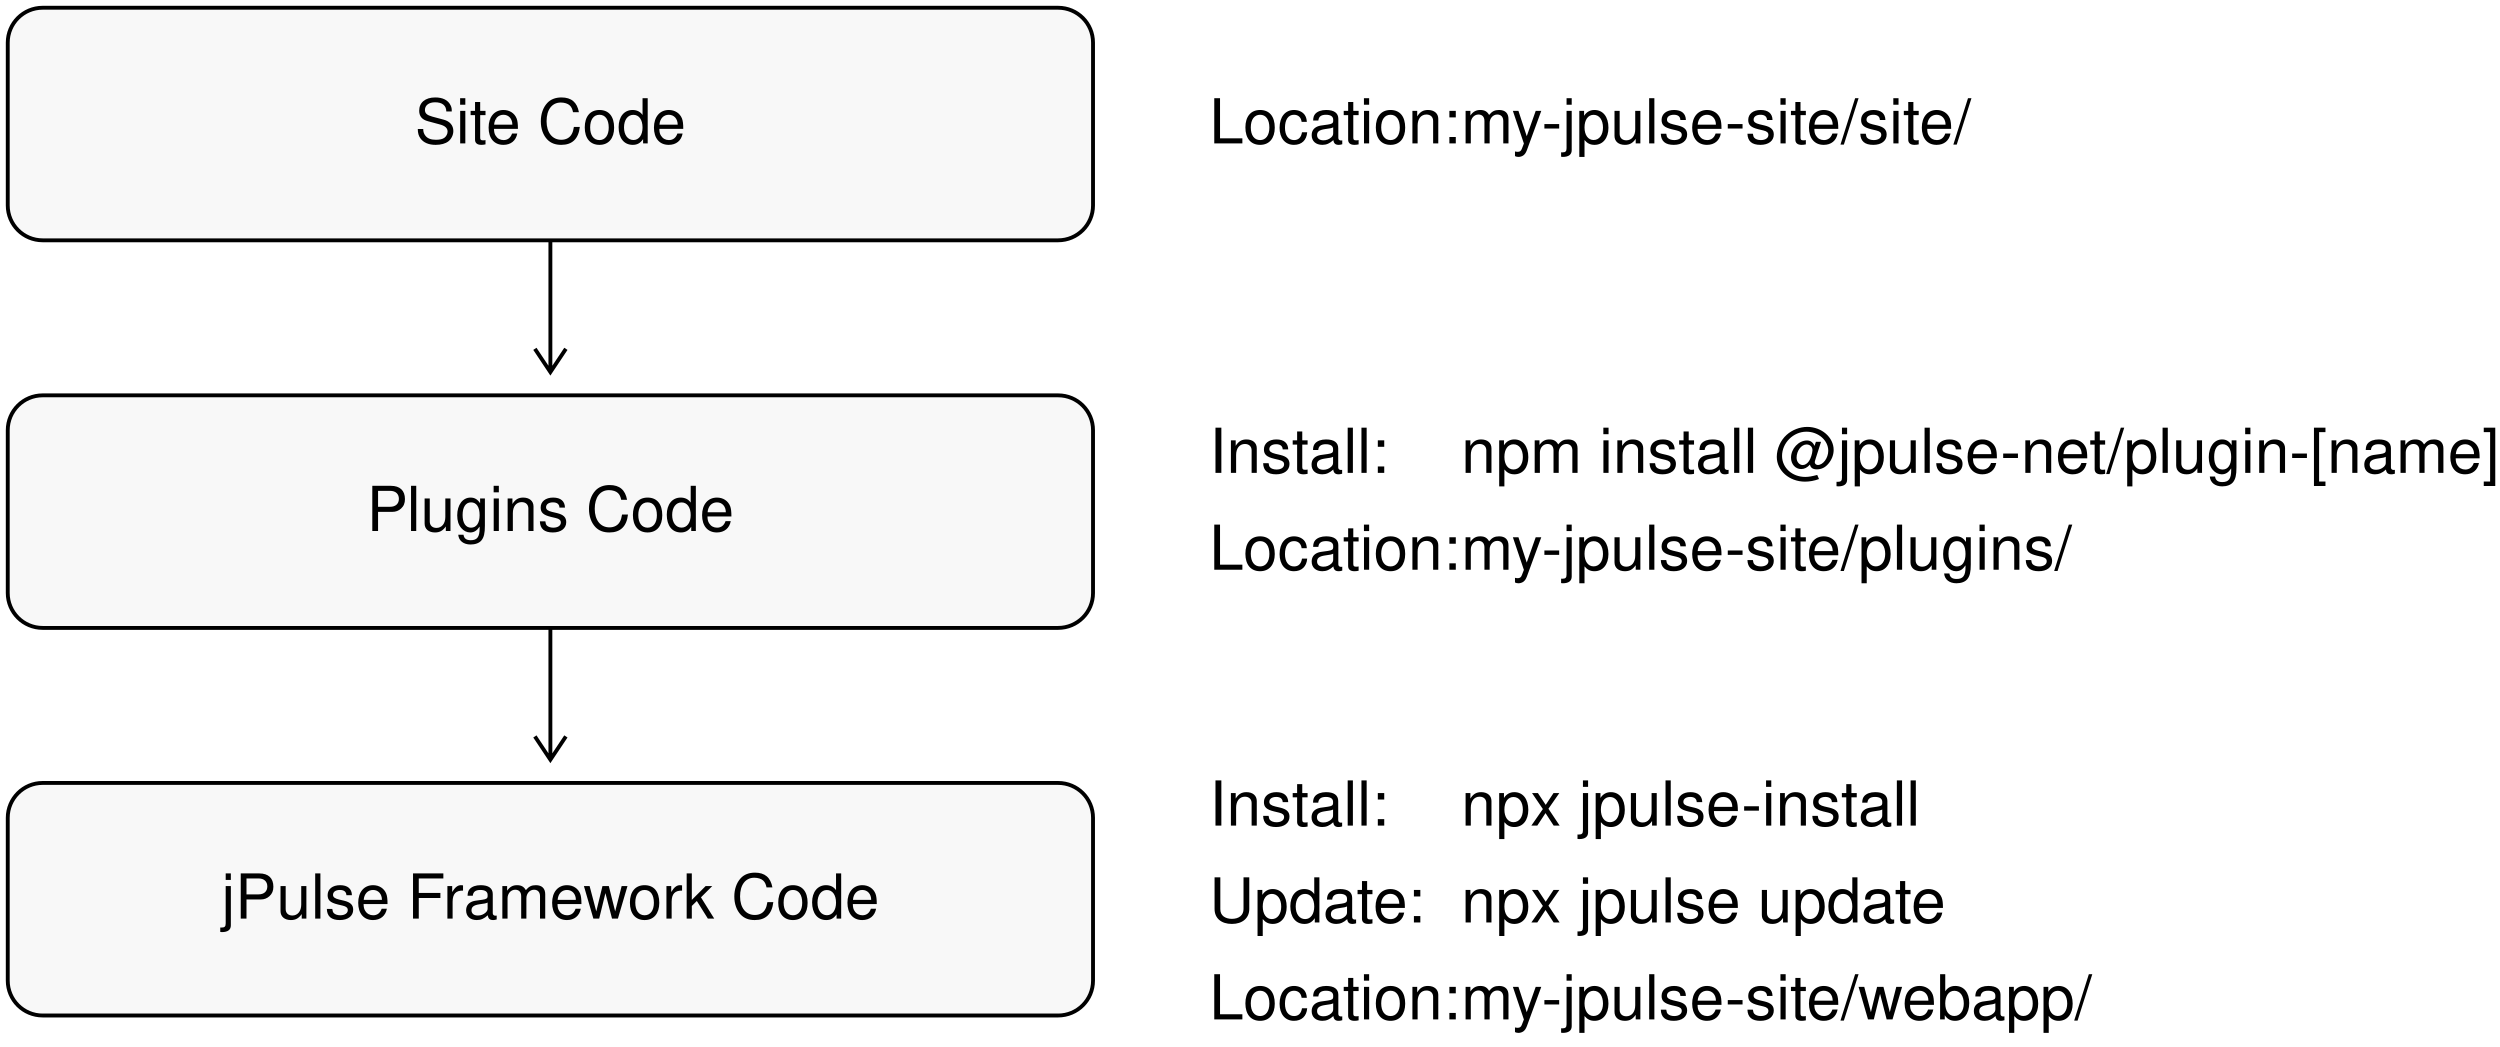
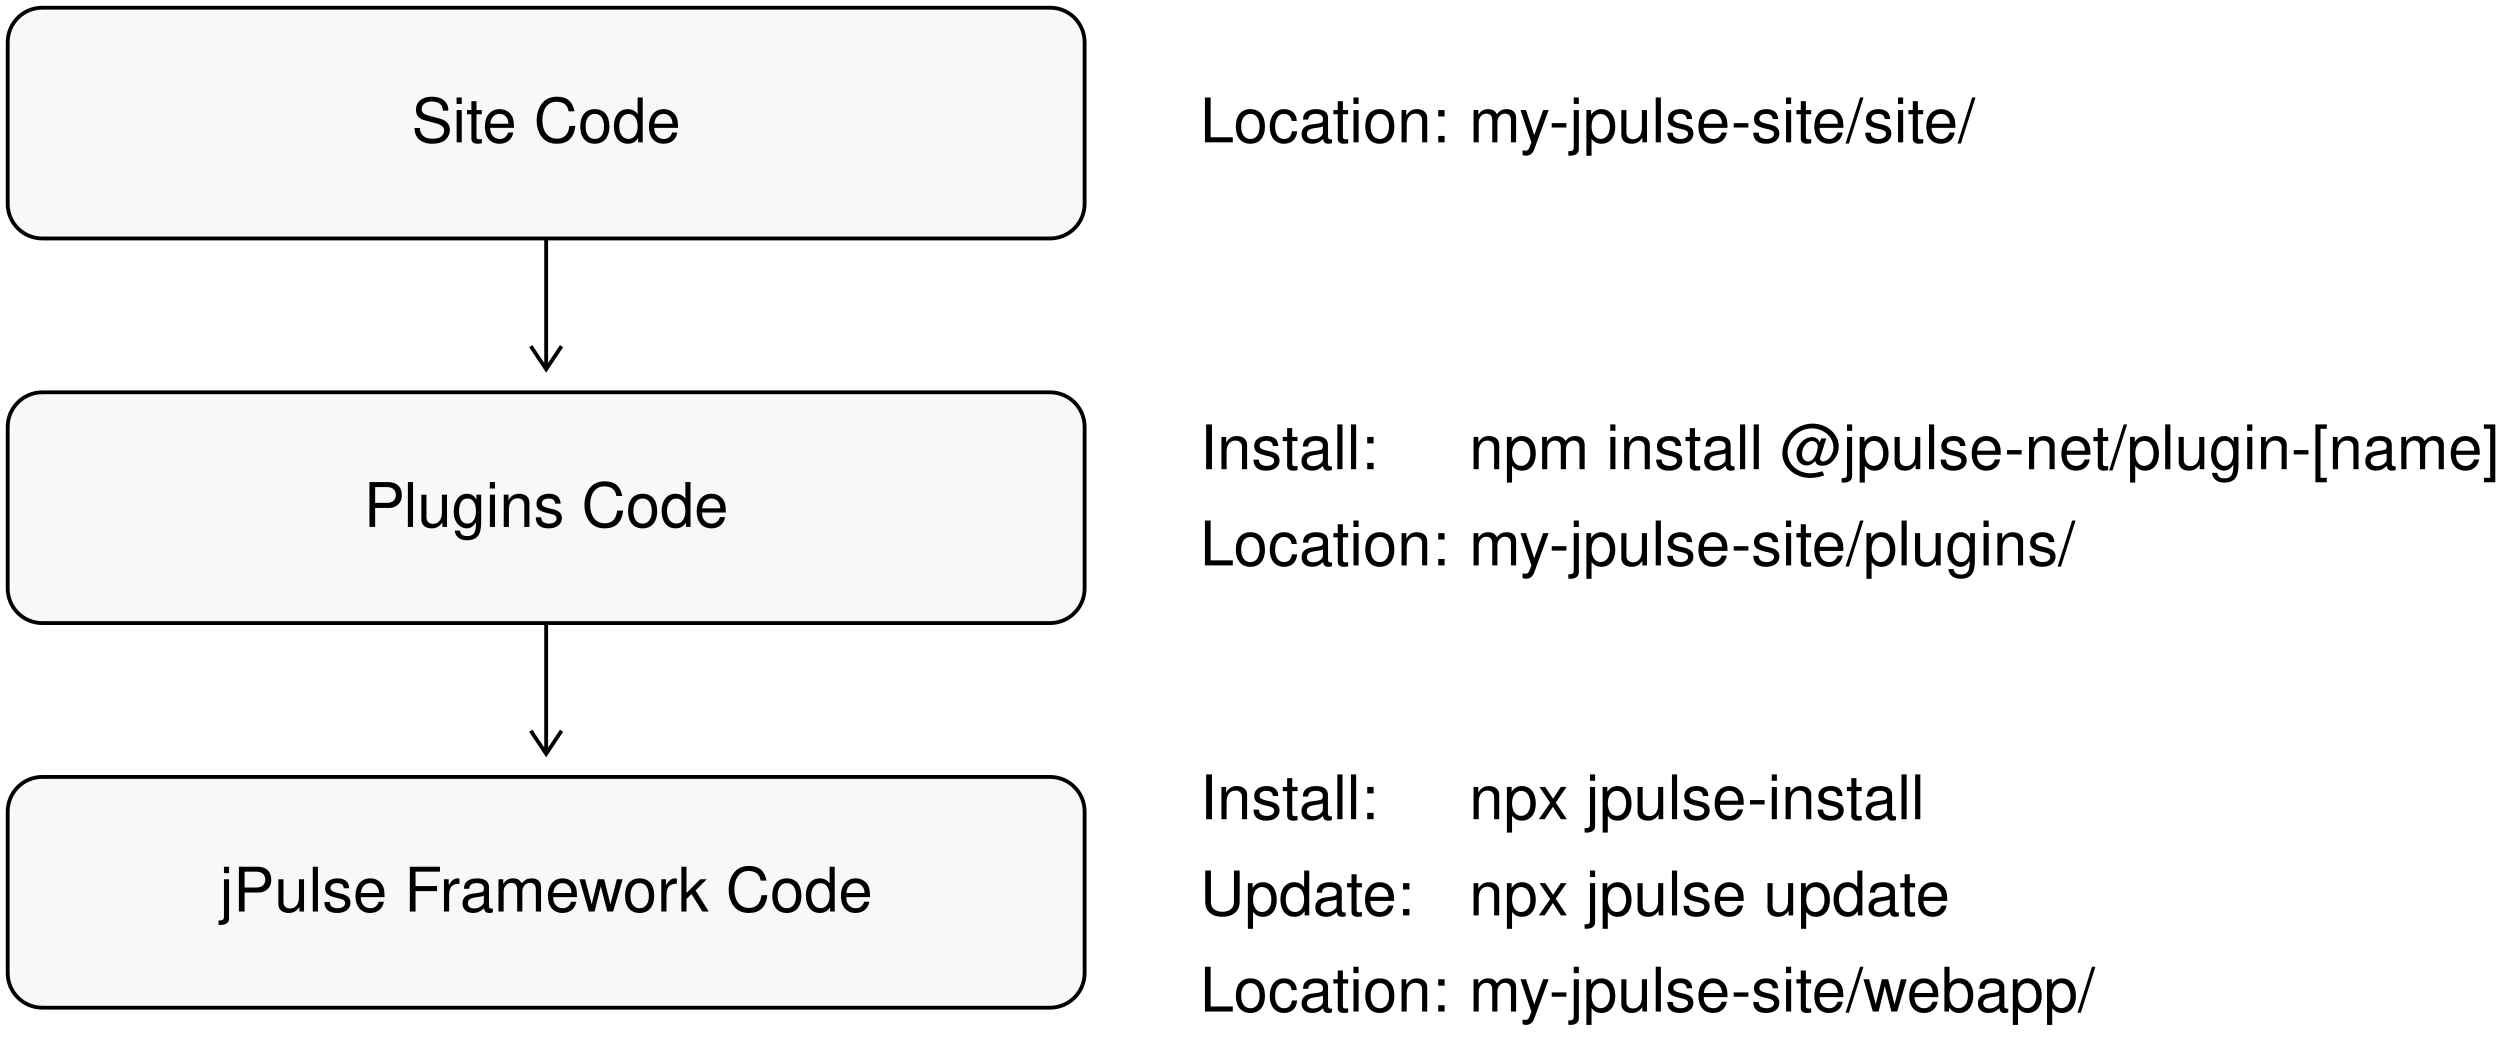
- <svg xmlns="http://www.w3.org/2000/svg" width="645" height="270" viewBox="-2 -2 645 270">
+ <svg xmlns="http://www.w3.org/2000/svg" width="650" height="270" viewBox="-2 -2 650 270">
  <style>
    .box { fill: #f8f8f8; stroke: #000; stroke-width: 1; }
    .arrow { fill: none; stroke: #000; stroke-width: 1; }
    text { font-family: Helvetica, Arial, sans-serif; font-size: 16px; fill: #000; }
    .label { text-anchor: middle; }
    .key { text-anchor: start; }
    .val { text-anchor: start; }
  </style>
  <rect x="0" y="0" width="280" height="60" rx="9" class="box" />
  <text x="140" y="35" class="label">Site Code</text>
  <text x="310" y="35" class="key">Location:</text>
-   <text x="375" y="35" class="val">my-jpulse-site/site/</text>
+   <text x="380" y="35" class="val">my-jpulse-site/site/</text>
  <path d="M140 60 L140 94 M136 88 L140 94 L144 88" class="arrow" />
  <rect x="0" y="100" width="280" height="60" rx="9" class="box" />
  <text x="140" y="135" class="label">Plugins Code</text>
  <text x="310" y="120" class="key">Install:</text>
-   <text x="375" y="120" class="val">npm install @jpulse-net/plugin-[name]</text>
+   <text x="380" y="120" class="val">npm install @jpulse-net/plugin-[name]</text>
  <text x="310" y="145" class="key">Location:</text>
-   <text x="375" y="145" class="val">my-jpulse-site/plugins/</text>
+   <text x="380" y="145" class="val">my-jpulse-site/plugins/</text>
  <path d="M140 160 L140 194 M136 188 L140 194 L144 188" class="arrow" />
  <rect x="0" y="200" width="280" height="60" rx="9" class="box" />
  <text x="140" y="235" class="label">jPulse Framework Code</text>
  <text x="310" y="211" class="key">Install:</text>
-   <text x="375" y="211" class="val">npx jpulse-install</text>
+   <text x="380" y="211" class="val">npx jpulse-install</text>
  <text x="310" y="236" class="key">Update:</text>
-   <text x="375" y="236" class="val">npx jpulse update</text>
+   <text x="380" y="236" class="val">npx jpulse update</text>
  <text x="310" y="261" class="key">Location:</text>
-   <text x="375" y="261" class="val">my-jpulse-site/webapp/</text>
+   <text x="380" y="261" class="val">my-jpulse-site/webapp/</text>
</svg>
